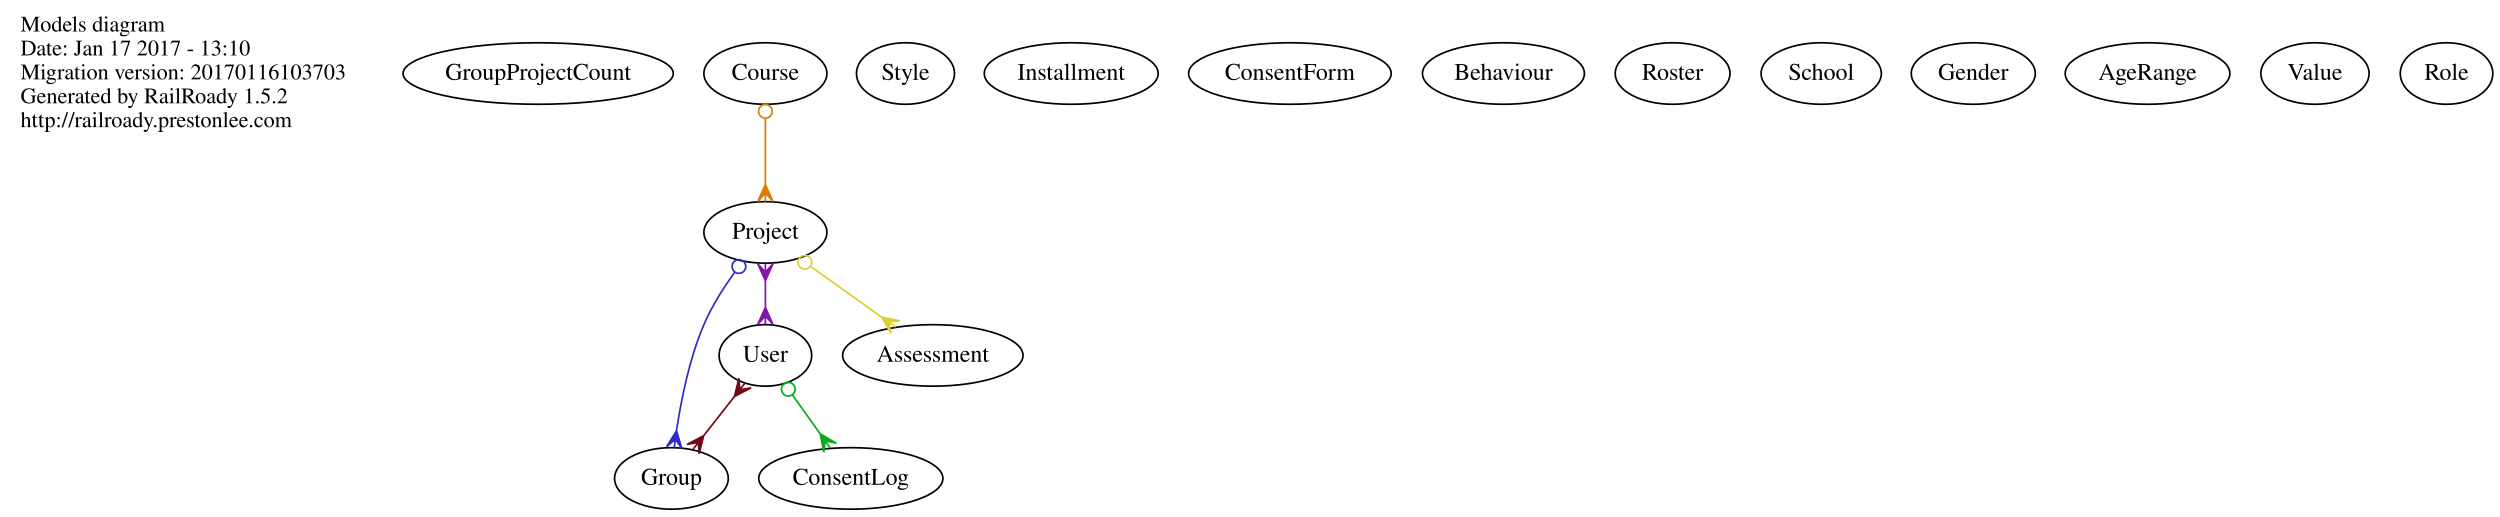
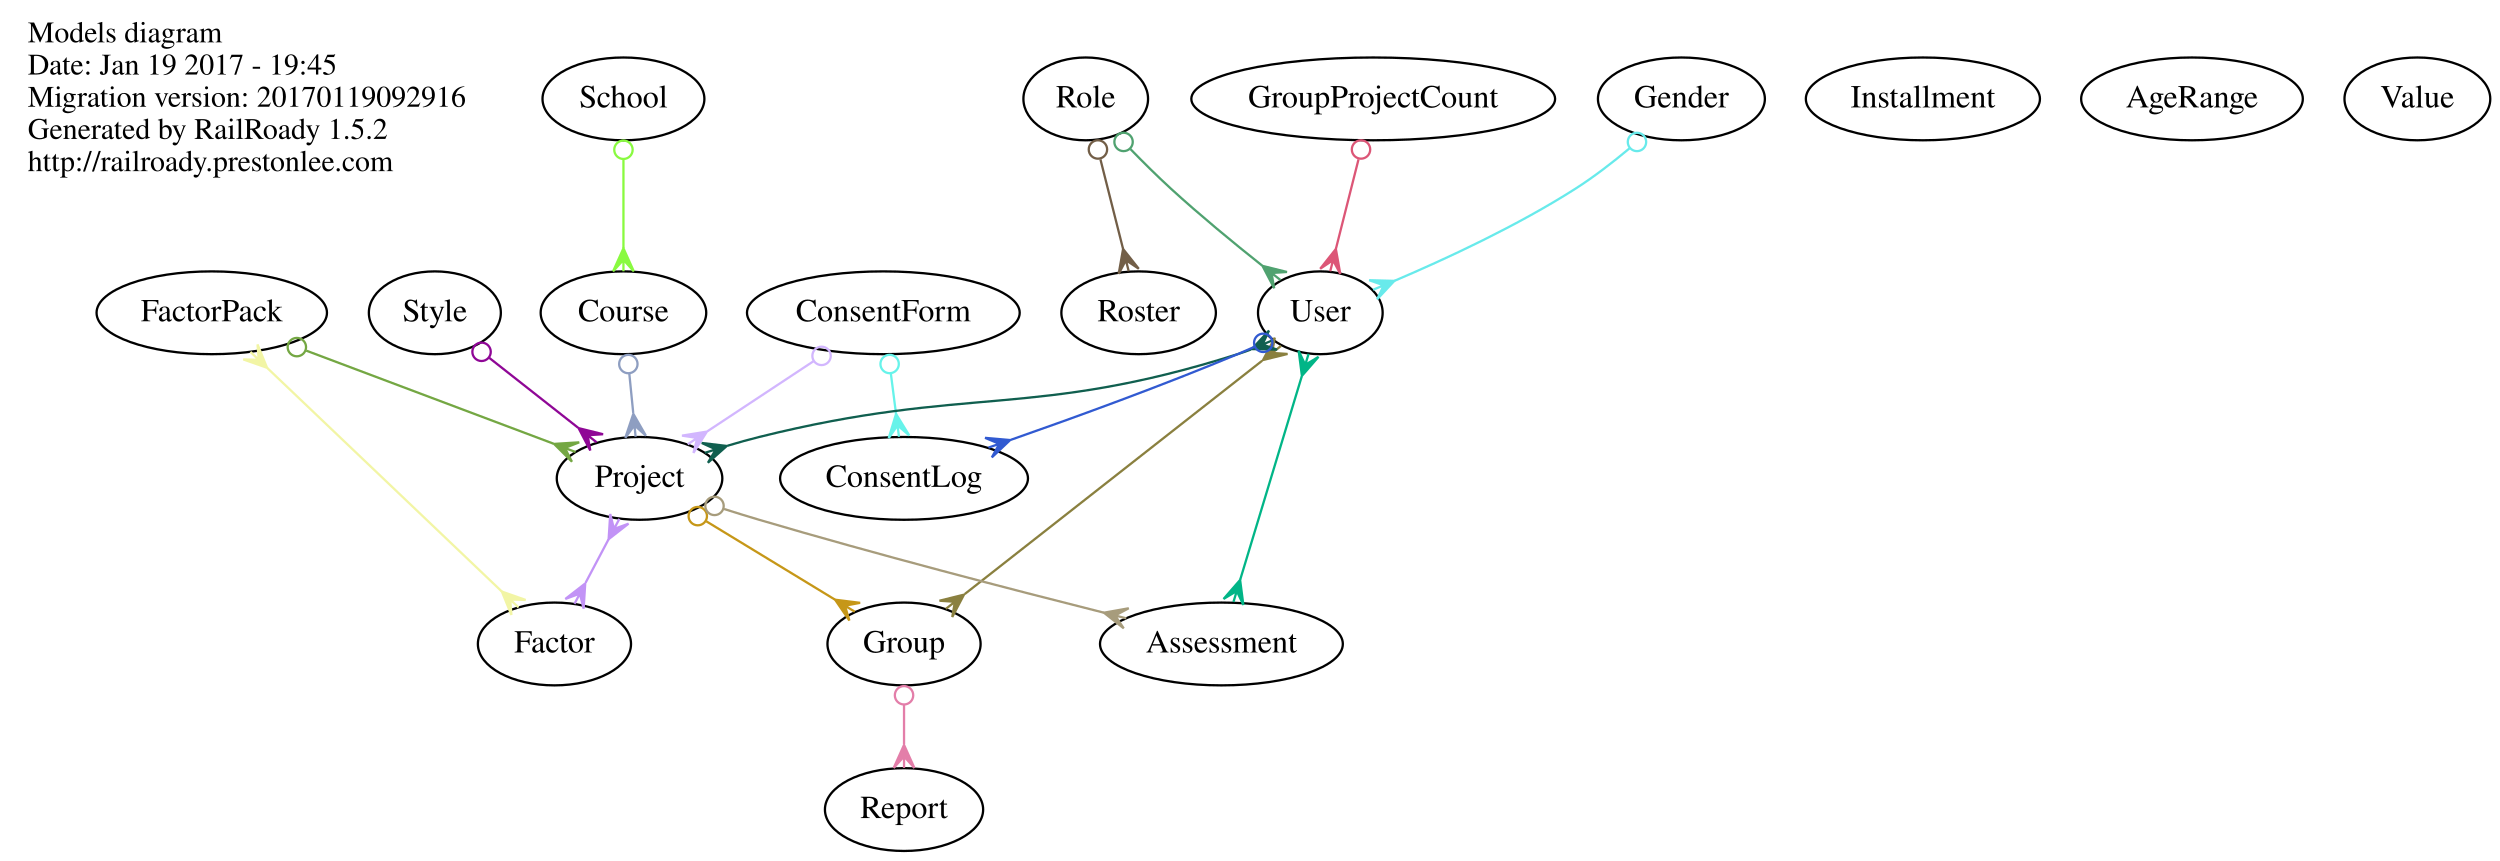
- <svg xmlns="http://www.w3.org/2000/svg" width="1463pt" height="302pt" viewBox="0.00 0.00 1463.30 302.00">
-   <g id="graph0" class="graph" transform="scale(1 1) rotate(0) translate(4 298)">
-     <polygon fill="none" stroke="none" points="-4,4 -4,-298 1459.3,-298 1459.3,4 -4,4" />
+ <svg xmlns="http://www.w3.org/2000/svg" width="1087pt" height="374pt" viewBox="0.00 0.00 1086.85 374.00">
+   <g id="graph0" class="graph" transform="scale(1 1) rotate(0) translate(4 370)">
+     <polygon fill="none" stroke="none" points="-4,4 -4,-370 1082.85,-370 1082.85,4 -4,4" />
    <g id="node1" class="node">
-       <text text-anchor="start" x="8" y="-279.6" font-family="Times,serif" font-size="13.00">Models diagram</text>
-       <text text-anchor="start" x="8" y="-265.6" font-family="Times,serif" font-size="13.00">Date: Jan 17 2017 - 13:10</text>
-       <text text-anchor="start" x="8" y="-251.6" font-family="Times,serif" font-size="13.00">Migration version: 20170116103703</text>
-       <text text-anchor="start" x="8" y="-237.6" font-family="Times,serif" font-size="13.00">Generated by RailRoady 1.5.2</text>
-       <text text-anchor="start" x="8" y="-223.6" font-family="Times,serif" font-size="13.00">http://railroady.prestonlee.com</text>
+       <text text-anchor="start" x="8" y="-351.6" font-family="Times,serif" font-size="13.00">Models diagram</text>
+       <text text-anchor="start" x="8" y="-337.6" font-family="Times,serif" font-size="13.00">Date: Jan 19 2017 - 19:45</text>
+       <text text-anchor="start" x="8" y="-323.6" font-family="Times,serif" font-size="13.00">Migration version: 20170119092916</text>
+       <text text-anchor="start" x="8" y="-309.6" font-family="Times,serif" font-size="13.00">Generated by RailRoady 1.5.2</text>
+       <text text-anchor="start" x="8" y="-295.6" font-family="Times,serif" font-size="13.00">http://railroady.prestonlee.com</text>
    </g>
    <g id="node2" class="node">
-       <ellipse fill="none" stroke="black" cx="311" cy="-255" rx="79.087" ry="18" />
-       <text text-anchor="middle" x="311" y="-251.3" font-family="Times,serif" font-size="14.00">GroupProjectCount</text>
+       <ellipse fill="none" stroke="black" cx="593" cy="-327" rx="79.087" ry="18" />
+       <text text-anchor="middle" x="593" y="-323.3" font-family="Times,serif" font-size="14.00">GroupProjectCount</text>
+     </g>
+     <g id="node8" class="node">
+       <ellipse fill="none" stroke="black" cx="570" cy="-234" rx="27.097" ry="18" />
+       <text text-anchor="middle" x="570" y="-230.3" font-family="Times,serif" font-size="14.00">User</text>
+     </g>
+     <g id="edge1" class="edge">
+       <path fill="none" stroke="#dc5677" d="M586.613,-300.729C583.548,-288.603 579.875,-274.072 576.763,-261.759" />
+       <ellipse fill="none" stroke="#dc5677" cx="587.694" cy="-305.006" rx="4" ry="4" />
+       <polygon fill="#dc5677" stroke="#dc5677" points="576.757,-261.735 578.67,-250.937 575.532,-256.887 574.307,-252.04 574.307,-252.04 574.307,-252.04 575.532,-256.887 569.944,-253.142 576.757,-261.735 576.757,-261.735" />
    </g>
    <g id="node3" class="node">
-       <ellipse fill="none" stroke="black" cx="444" cy="-255" rx="35.995" ry="18" />
-       <text text-anchor="middle" x="444" y="-251.3" font-family="Times,serif" font-size="14.00">Course</text>
+       <ellipse fill="none" stroke="black" cx="88" cy="-234" rx="50.091" ry="18" />
+       <text text-anchor="middle" x="88" y="-230.3" font-family="Times,serif" font-size="14.00">FactorPack</text>
    </g>
    <g id="node12" class="node">
-       <ellipse fill="none" stroke="black" cx="444" cy="-162" rx="35.995" ry="18" />
-       <text text-anchor="middle" x="444" y="-158.3" font-family="Times,serif" font-size="14.00">Project</text>
+       <ellipse fill="none" stroke="black" cx="274" cy="-162" rx="35.995" ry="18" />
+       <text text-anchor="middle" x="274" y="-158.3" font-family="Times,serif" font-size="14.00">Project</text>
    </g>
-     <g id="edge1" class="edge">
-       <path fill="none" stroke="#db7d02" d="M444,-228.729C444,-216.725 444,-202.362 444,-190.129" />
-       <ellipse fill="none" stroke="#db7d02" cx="444" cy="-232.884" rx="4" ry="4" />
-       <polygon fill="#db7d02" stroke="#db7d02" points="444,-190.04 448.5,-180.04 444,-185.04 444,-180.04 444,-180.04 444,-180.04 444,-185.04 439.5,-180.04 444,-190.04 444,-190.04" />
+     <g id="edge3" class="edge">
+       <path fill="none" stroke="#74a743" d="M129.055,-217.549C161.163,-205.466 205.432,-188.805 236.573,-177.086" />
+       <ellipse fill="none" stroke="#74a743" cx="124.997" cy="-219.076" rx="4" ry="4" />
+       <polygon fill="#74a743" stroke="#74a743" points="236.831,-176.988 247.775,-177.678 241.51,-175.227 246.19,-173.466 246.19,-173.466 246.19,-173.466 241.51,-175.227 244.605,-169.254 236.831,-176.988 236.831,-176.988" />
+     </g>
+     <g id="node15" class="node">
+       <ellipse fill="none" stroke="black" cx="237" cy="-90" rx="33.295" ry="18" />
+       <text text-anchor="middle" x="237" y="-86.3" font-family="Times,serif" font-size="14.00">Factor</text>
+     </g>
+     <g id="edge2" class="edge">
+       <path fill="none" stroke="#f2f5a5" d="M112.14,-209.994C140.301,-183.156 186.511,-139.117 214.12,-112.805" />
+       <polygon fill="#f2f5a5" stroke="#f2f5a5" points="112.042,-210.088 101.698,-213.729 108.422,-213.537 104.803,-216.987 104.803,-216.987 104.803,-216.987 108.422,-213.537 107.907,-220.244 112.042,-210.088 112.042,-210.088" />
+       <polygon fill="#f2f5a5" stroke="#f2f5a5" points="214.144,-112.782 224.488,-109.141 217.764,-109.333 221.383,-105.883 221.383,-105.883 221.383,-105.883 217.764,-109.333 218.279,-102.626 214.144,-112.782 214.144,-112.782" />
    </g>
    <g id="node4" class="node">
-       <ellipse fill="none" stroke="black" cx="526" cy="-255" rx="28.695" ry="18" />
-       <text text-anchor="middle" x="526" y="-251.3" font-family="Times,serif" font-size="14.00">Style</text>
+       <ellipse fill="none" stroke="black" cx="267" cy="-234" rx="35.995" ry="18" />
+       <text text-anchor="middle" x="267" y="-230.3" font-family="Times,serif" font-size="14.00">Course</text>
+     </g>
+     <g id="edge4" class="edge">
+       <path fill="none" stroke="#8e9ec1" d="M269.536,-207.64C270.094,-202.063 270.687,-196.132 271.252,-190.476" />
+       <ellipse fill="none" stroke="#8e9ec1" cx="269.128" cy="-211.716" rx="4" ry="4" />
+       <polygon fill="#8e9ec1" stroke="#8e9ec1" points="271.294,-190.055 276.767,-180.552 271.792,-185.08 272.29,-180.104 272.29,-180.104 272.29,-180.104 271.792,-185.08 267.812,-179.657 271.294,-190.055 271.294,-190.055" />
    </g>
    <g id="node5" class="node">
-       <ellipse fill="none" stroke="black" cx="623" cy="-255" rx="50.892" ry="18" />
-       <text text-anchor="middle" x="623" y="-251.3" font-family="Times,serif" font-size="14.00">Installment</text>
+       <ellipse fill="none" stroke="black" cx="185" cy="-234" rx="28.695" ry="18" />
+       <text text-anchor="middle" x="185" y="-230.3" font-family="Times,serif" font-size="14.00">Style</text>
+     </g>
+     <g id="edge5" class="edge">
+       <path fill="none" stroke="#8f0796" d="M208.577,-214.457C220.466,-205.105 234.936,-193.725 247.241,-184.046" />
+       <ellipse fill="none" stroke="#8f0796" cx="205.304" cy="-217.03" rx="4" ry="4" />
+       <polygon fill="#8f0796" stroke="#8f0796" points="247.496,-183.846 258.138,-181.201 251.426,-180.755 255.356,-177.664 255.356,-177.664 255.356,-177.664 251.426,-180.755 252.574,-174.127 247.496,-183.846 247.496,-183.846" />
    </g>
    <g id="node6" class="node">
-       <ellipse fill="none" stroke="black" cx="751" cy="-255" rx="59.29" ry="18" />
-       <text text-anchor="middle" x="751" y="-251.3" font-family="Times,serif" font-size="14.00">ConsentForm</text>
+       <ellipse fill="none" stroke="black" cx="832" cy="-327" rx="50.892" ry="18" />
+       <text text-anchor="middle" x="832" y="-323.3" font-family="Times,serif" font-size="14.00">Installment</text>
    </g>
    <g id="node7" class="node">
-       <ellipse fill="none" stroke="black" cx="876" cy="-255" rx="47.392" ry="18" />
-       <text text-anchor="middle" x="876" y="-251.3" font-family="Times,serif" font-size="14.00">Behaviour</text>
+       <ellipse fill="none" stroke="black" cx="380" cy="-234" rx="59.29" ry="18" />
+       <text text-anchor="middle" x="380" y="-230.3" font-family="Times,serif" font-size="14.00">ConsentForm</text>
    </g>
-     <g id="node8" class="node">
-       <ellipse fill="none" stroke="black" cx="444" cy="-90" rx="27.097" ry="18" />
-       <text text-anchor="middle" x="444" y="-86.3" font-family="Times,serif" font-size="14.00">User</text>
+     <g id="edge6" class="edge">
+       <path fill="none" stroke="#d2b6fe" d="M349.736,-213.014C335.223,-203.43 317.904,-191.993 303.492,-182.476" />
+       <ellipse fill="none" stroke="#d2b6fe" cx="353.137" cy="-215.26" rx="4" ry="4" />
+       <polygon fill="#d2b6fe" stroke="#d2b6fe" points="303.291,-182.343 297.426,-173.077 299.118,-179.588 294.946,-176.832 294.946,-176.832 294.946,-176.832 299.118,-179.588 292.466,-180.587 303.291,-182.343 303.291,-182.343" />
+     </g>
+     <g id="node16" class="node">
+       <ellipse fill="none" stroke="black" cx="389" cy="-162" rx="53.891" ry="18" />
+       <text text-anchor="middle" x="389" y="-158.3" font-family="Times,serif" font-size="14.00">ConsentLog</text>
+     </g>
+     <g id="edge7" class="edge">
+       <path fill="none" stroke="#67f3ea" d="M383.261,-207.64C383.996,-201.92 384.779,-195.828 385.523,-190.042" />
+       <ellipse fill="none" stroke="#67f3ea" cx="382.735" cy="-211.729" rx="4" ry="4" />
+       <polygon fill="#67f3ea" stroke="#67f3ea" points="385.526,-190.023 391.264,-180.678 386.163,-185.064 386.801,-180.104 386.801,-180.104 386.801,-180.104 386.163,-185.064 382.338,-179.53 385.526,-190.023 385.526,-190.023" />
    </g>
    <g id="node11" class="node">
-       <ellipse fill="none" stroke="black" cx="389" cy="-18" rx="33.295" ry="18" />
-       <text text-anchor="middle" x="389" y="-14.3" font-family="Times,serif" font-size="14.00">Group</text>
+       <ellipse fill="none" stroke="black" cx="389" cy="-90" rx="33.295" ry="18" />
+       <text text-anchor="middle" x="389" y="-86.3" font-family="Times,serif" font-size="14.00">Group</text>
    </g>
-     <g id="edge2" class="edge">
-       <path fill="none" stroke="#70091a" d="M425.772,-65.8C420.096,-58.577 413.823,-50.593 408.09,-43.297" />
-       <polygon fill="#70091a" stroke="#70091a" points="425.888,-65.948 428.527,-76.591 428.977,-69.879 432.066,-73.811 432.066,-73.811 432.066,-73.811 428.977,-69.879 435.604,-71.031 425.888,-65.948 425.888,-65.948" />
-       <polygon fill="#70091a" stroke="#70091a" points="407.855,-42.997 405.215,-32.353 404.765,-39.065 401.676,-35.134 401.676,-35.134 401.676,-35.134 404.765,-39.065 398.138,-37.914 407.855,-42.997 407.855,-42.997" />
+     <g id="edge8" class="edge">
+       <path fill="none" stroke="#8a803f" d="M544.703,-213.154C510.583,-186.385 450.103,-138.938 415.417,-111.725" />
+       <polygon fill="#8a803f" stroke="#8a803f" points="545.104,-213.468 550.194,-223.181 549.038,-216.555 552.972,-219.641 552.972,-219.641 552.972,-219.641 549.038,-216.555 555.75,-216.101 545.104,-213.468 545.104,-213.468" />
+       <polygon fill="#8a803f" stroke="#8a803f" points="415.054,-111.44 409.964,-101.727 411.12,-108.354 407.186,-105.268 407.186,-105.268 407.186,-105.268 411.12,-108.354 404.409,-108.808 415.054,-111.44 415.054,-111.44" />
    </g>
-     <g id="node15" class="node">
-       <ellipse fill="none" stroke="black" cx="494" cy="-18" rx="53.891" ry="18" />
-       <text text-anchor="middle" x="494" y="-14.3" font-family="Times,serif" font-size="14.00">ConsentLog</text>
+     <g id="edge10" class="edge">
+       <path fill="none" stroke="#105f4f" d="M539.839,-218.05C537.885,-217.302 535.928,-216.61 534,-216 444.547,-187.712 417.047,-202.636 326,-180 321.524,-178.887 316.875,-177.585 312.279,-176.205" />
+       <polygon fill="#105f4f" stroke="#105f4f" points="540.241,-218.22 547.685,-226.272 544.843,-220.175 549.445,-222.13 549.445,-222.13 549.445,-222.13 544.843,-220.175 551.205,-217.989 540.241,-218.22 540.241,-218.22" />
+       <polygon fill="#105f4f" stroke="#105f4f" points="311.934,-176.097 303.74,-168.81 307.164,-174.6 302.393,-173.103 302.393,-173.103 302.393,-173.103 307.164,-174.6 301.046,-177.397 311.934,-176.097 311.934,-176.097" />
    </g>
-     <g id="edge3" class="edge">
-       <path fill="none" stroke="#08aa1b" d="M459.818,-66.855C464.948,-59.673 470.677,-51.652 475.956,-44.261" />
-       <ellipse fill="none" stroke="#08aa1b" cx="457.422" cy="-70.21" rx="4" ry="4" />
-       <polygon fill="#08aa1b" stroke="#08aa1b" points="476.072,-44.099 485.546,-38.577 478.978,-40.031 481.884,-35.962 481.884,-35.962 481.884,-35.962 478.978,-40.031 478.223,-33.346 476.072,-44.099 476.072,-44.099" />
+     <g id="edge9" class="edge">
+       <path fill="none" stroke="#315ad1" d="M541.416,-219.216C538.921,-218.099 536.423,-217.013 534,-216 501.481,-202.412 464.112,-188.799 435.455,-178.772" />
+       <ellipse fill="none" stroke="#315ad1" cx="545.187" cy="-220.943" rx="4" ry="4" />
+       <polygon fill="#315ad1" stroke="#315ad1" points="435.149,-178.666 427.183,-171.131 430.427,-177.024 425.704,-175.381 425.704,-175.381 425.704,-175.381 430.427,-177.024 424.226,-179.632 435.149,-178.666 435.149,-178.666" />
+     </g>
+     <g id="node18" class="node">
+       <ellipse fill="none" stroke="black" cx="527" cy="-90" rx="52.791" ry="18" />
+       <text text-anchor="middle" x="527" y="-86.3" font-family="Times,serif" font-size="14.00">Assessment</text>
+     </g>
+     <g id="edge11" class="edge">
+       <path fill="none" stroke="#01b587" d="M561.935,-206.366C554.287,-181.11 542.854,-143.355 535.171,-117.984" />
+       <polygon fill="#01b587" stroke="#01b587" points="562,-206.582 560.592,-217.457 563.449,-211.368 564.898,-216.153 564.898,-216.153 564.898,-216.153 563.449,-211.368 569.205,-214.849 562,-206.582 562,-206.582" />
+       <polygon fill="#01b587" stroke="#01b587" points="535.127,-117.839 536.536,-106.964 533.678,-113.053 532.229,-108.268 532.229,-108.268 532.229,-108.268 533.678,-113.053 527.922,-109.572 535.127,-117.839 535.127,-117.839" />
    </g>
    <g id="node9" class="node">
-       <ellipse fill="none" stroke="black" cx="975" cy="-255" rx="33.595" ry="18" />
-       <text text-anchor="middle" x="975" y="-251.3" font-family="Times,serif" font-size="14.00">Roster</text>
+       <ellipse fill="none" stroke="black" cx="491" cy="-234" rx="33.595" ry="18" />
+       <text text-anchor="middle" x="491" y="-230.3" font-family="Times,serif" font-size="14.00">Roster</text>
    </g>
    <g id="node10" class="node">
-       <ellipse fill="none" stroke="black" cx="1062" cy="-255" rx="35.194" ry="18" />
-       <text text-anchor="middle" x="1062" y="-251.3" font-family="Times,serif" font-size="14.00">School</text>
+       <ellipse fill="none" stroke="black" cx="267" cy="-327" rx="35.194" ry="18" />
+       <text text-anchor="middle" x="267" y="-323.3" font-family="Times,serif" font-size="14.00">School</text>
    </g>
-     <g id="edge6" class="edge">
-       <path fill="none" stroke="#7e18ac" d="M444,-133.665C444,-128.687 444,-123.491 444,-118.507" />
-       <polygon fill="#7e18ac" stroke="#7e18ac" points="444,-133.697 439.5,-143.697 444,-138.697 444,-143.697 444,-143.697 444,-143.697 444,-138.697 448.5,-143.697 444,-133.697 444,-133.697" />
-       <polygon fill="#7e18ac" stroke="#7e18ac" points="444,-118.104 448.5,-108.104 444,-113.104 444,-108.104 444,-108.104 444,-108.104 444,-113.104 439.5,-108.104 444,-118.104 444,-118.104" />
+     <g id="edge12" class="edge">
+       <path fill="none" stroke="#89fa40" d="M267,-300.729C267,-288.725 267,-274.362 267,-262.129" />
+       <ellipse fill="none" stroke="#89fa40" cx="267" cy="-304.884" rx="4" ry="4" />
+       <polygon fill="#89fa40" stroke="#89fa40" points="267,-262.04 271.5,-252.04 267,-257.04 267,-252.04 267,-252.04 267,-252.04 267,-257.04 262.5,-252.04 267,-262.04 267,-262.04" />
    </g>
-     <g id="edge4" class="edge">
-       <path fill="none" stroke="#2d2dc4" d="M426.022,-138.694C419.491,-129.627 412.594,-118.761 408,-108 399.535,-88.172 394.696,-64.196 392.023,-46.127" />
-       <ellipse fill="none" stroke="#2d2dc4" cx="428.512" cy="-142.038" rx="4" ry="4" />
-       <polygon fill="#2d2dc4" stroke="#2d2dc4" points="391.992,-45.899 395.116,-35.387 391.324,-40.944 390.656,-35.988 390.656,-35.988 390.656,-35.988 391.324,-40.944 386.196,-36.59 391.992,-45.899 391.992,-45.899" />
+     <g id="node20" class="node">
+       <ellipse fill="none" stroke="black" cx="389" cy="-18" rx="34.394" ry="18" />
+       <text text-anchor="middle" x="389" y="-14.3" font-family="Times,serif" font-size="14.00">Report</text>
+     </g>
+     <g id="edge13" class="edge">
+       <path fill="none" stroke="#e37ea9" d="M389,-63.64C389,-58.063 389,-52.132 389,-46.476" />
+       <ellipse fill="none" stroke="#e37ea9" cx="389" cy="-67.697" rx="4" ry="4" />
+       <polygon fill="#e37ea9" stroke="#e37ea9" points="389,-46.104 393.5,-36.104 389,-41.104 389,-36.104 389,-36.104 389,-36.104 389,-41.104 384.5,-36.104 389,-46.104 389,-46.104" />
+     </g>
+     <g id="edge14" class="edge">
+       <path fill="none" stroke="#c69718" d="M302.992,-143.352C320.093,-132.943 341.698,-119.793 358.976,-109.276" />
+       <ellipse fill="none" stroke="#c69718" cx="299.318" cy="-145.589" rx="4" ry="4" />
+       <polygon fill="#c69718" stroke="#c69718" points="359.028,-109.244 369.909,-107.889 363.299,-106.644 367.57,-104.045 367.57,-104.045 367.57,-104.045 363.299,-106.644 365.23,-100.201 359.028,-109.244 359.028,-109.244" />
+     </g>
+     <g id="edge16" class="edge">
+       <path fill="none" stroke="#c293f6" d="M260.52,-135.497C257.277,-129.362 253.811,-122.805 250.564,-116.662" />
+       <polygon fill="#c293f6" stroke="#c293f6" points="260.558,-135.57 261.253,-146.514 262.895,-139.99 265.232,-144.411 265.232,-144.411 265.232,-144.411 262.895,-139.99 269.21,-142.308 260.558,-135.57 260.558,-135.57" />
+       <polygon fill="#c293f6" stroke="#c293f6" points="250.379,-116.311 249.684,-105.367 248.042,-111.89 245.706,-107.47 245.706,-107.47 245.706,-107.47 248.042,-111.89 241.727,-109.573 250.379,-116.311 250.379,-116.311" />
+     </g>
+     <g id="edge15" class="edge">
+       <path fill="none" stroke="#a79c7c" d="M310.714,-148.703C315.833,-147.075 321.038,-145.464 326,-144 376.684,-129.047 435.146,-113.86 475.908,-103.599" />
+       <ellipse fill="none" stroke="#a79c7c" cx="306.594" cy="-150.031" rx="4" ry="4" />
+       <polygon fill="#a79c7c" stroke="#a79c7c" points="475.916,-103.597 486.71,-105.529 480.765,-102.38 485.615,-101.164 485.615,-101.164 485.615,-101.164 480.765,-102.38 484.52,-96.799 475.916,-103.597 475.916,-103.597" />
+     </g>
+     <g id="node13" class="node">
+       <ellipse fill="none" stroke="black" cx="727" cy="-327" rx="36.294" ry="18" />
+       <text text-anchor="middle" x="727" y="-323.3" font-family="Times,serif" font-size="14.00">Gender</text>
+     </g>
+     <g id="edge17" class="edge">
+       <path fill="none" stroke="#68eaeb" d="M704.414,-305.483C697.212,-299.458 689.023,-293.119 681,-288 655.797,-271.918 624.963,-257.575 602.194,-247.878" />
+       <ellipse fill="none" stroke="#68eaeb" cx="707.681" cy="-308.28" rx="4" ry="4" />
+       <polygon fill="#68eaeb" stroke="#68eaeb" points="602.194,-247.878 594.708,-239.865 597.582,-245.947 592.97,-244.016 592.97,-244.016 592.97,-244.016 597.582,-245.947 591.231,-248.167 602.194,-247.878 602.194,-247.878" />
+     </g>
+     <g id="node14" class="node">
+       <ellipse fill="none" stroke="black" cx="949" cy="-327" rx="48.192" ry="18" />
+       <text text-anchor="middle" x="949" y="-323.3" font-family="Times,serif" font-size="14.00">AgeRange</text>
    </g>
    <g id="node17" class="node">
-       <ellipse fill="none" stroke="black" cx="542" cy="-90" rx="52.791" ry="18" />
-       <text text-anchor="middle" x="542" y="-86.3" font-family="Times,serif" font-size="14.00">Assessment</text>
+       <ellipse fill="none" stroke="black" cx="1047" cy="-327" rx="31.695" ry="18" />
+       <text text-anchor="middle" x="1047" y="-323.3" font-family="Times,serif" font-size="14.00">Value</text>
    </g>
-     <g id="edge5" class="edge">
-       <path fill="none" stroke="#dcd031" d="M470.668,-141.952C483.406,-132.853 498.705,-121.925 511.863,-112.527" />
-       <ellipse fill="none" stroke="#dcd031" cx="467.087" cy="-144.509" rx="4" ry="4" />
-       <polygon fill="#dcd031" stroke="#dcd031" points="512.014,-112.418 522.767,-110.268 516.083,-109.512 520.152,-106.606 520.152,-106.606 520.152,-106.606 516.083,-109.512 517.536,-102.944 512.014,-112.418 512.014,-112.418" />
+     <g id="node19" class="node">
+       <ellipse fill="none" stroke="black" cx="468" cy="-327" rx="27.097" ry="18" />
+       <text text-anchor="middle" x="468" y="-323.3" font-family="Times,serif" font-size="14.00">Role</text>
    </g>
-     <g id="node13" class="node">
-       <ellipse fill="none" stroke="black" cx="1151" cy="-255" rx="36.294" ry="18" />
-       <text text-anchor="middle" x="1151" y="-251.3" font-family="Times,serif" font-size="14.00">Gender</text>
+     <g id="edge18" class="edge">
+       <path fill="none" stroke="#50a270" d="M487.426,-305.188C492.975,-299.483 499.115,-293.389 505,-288 517.652,-276.416 532.425,-264.269 544.688,-254.531" />
+       <ellipse fill="none" stroke="#50a270" cx="484.448" cy="-308.289" rx="4" ry="4" />
+       <polygon fill="#50a270" stroke="#50a270" points="544.861,-254.394 555.502,-251.746 548.79,-251.302 552.719,-248.21 552.719,-248.21 552.719,-248.21 548.79,-251.302 549.936,-244.674 544.861,-254.394 544.861,-254.394" />
    </g>
-     <g id="node14" class="node">
-       <ellipse fill="none" stroke="black" cx="1253" cy="-255" rx="48.192" ry="18" />
-       <text text-anchor="middle" x="1253" y="-251.3" font-family="Times,serif" font-size="14.00">AgeRange</text>
-     </g>
-     <g id="node16" class="node">
-       <ellipse fill="none" stroke="black" cx="1351" cy="-255" rx="31.695" ry="18" />
-       <text text-anchor="middle" x="1351" y="-251.3" font-family="Times,serif" font-size="14.00">Value</text>
-     </g>
-     <g id="node18" class="node">
-       <ellipse fill="none" stroke="black" cx="1428" cy="-255" rx="27.097" ry="18" />
-       <text text-anchor="middle" x="1428" y="-251.3" font-family="Times,serif" font-size="14.00">Role</text>
+     <g id="edge19" class="edge">
+       <path fill="none" stroke="#725e47" d="M474.387,-300.729C477.452,-288.603 481.125,-274.072 484.237,-261.759" />
+       <ellipse fill="none" stroke="#725e47" cx="473.306" cy="-305.006" rx="4" ry="4" />
+       <polygon fill="#725e47" stroke="#725e47" points="484.243,-261.735 491.056,-253.142 485.468,-256.887 486.693,-252.04 486.693,-252.04 486.693,-252.04 485.468,-256.887 482.33,-250.937 484.243,-261.735 484.243,-261.735" />
    </g>
  </g>
</svg>
